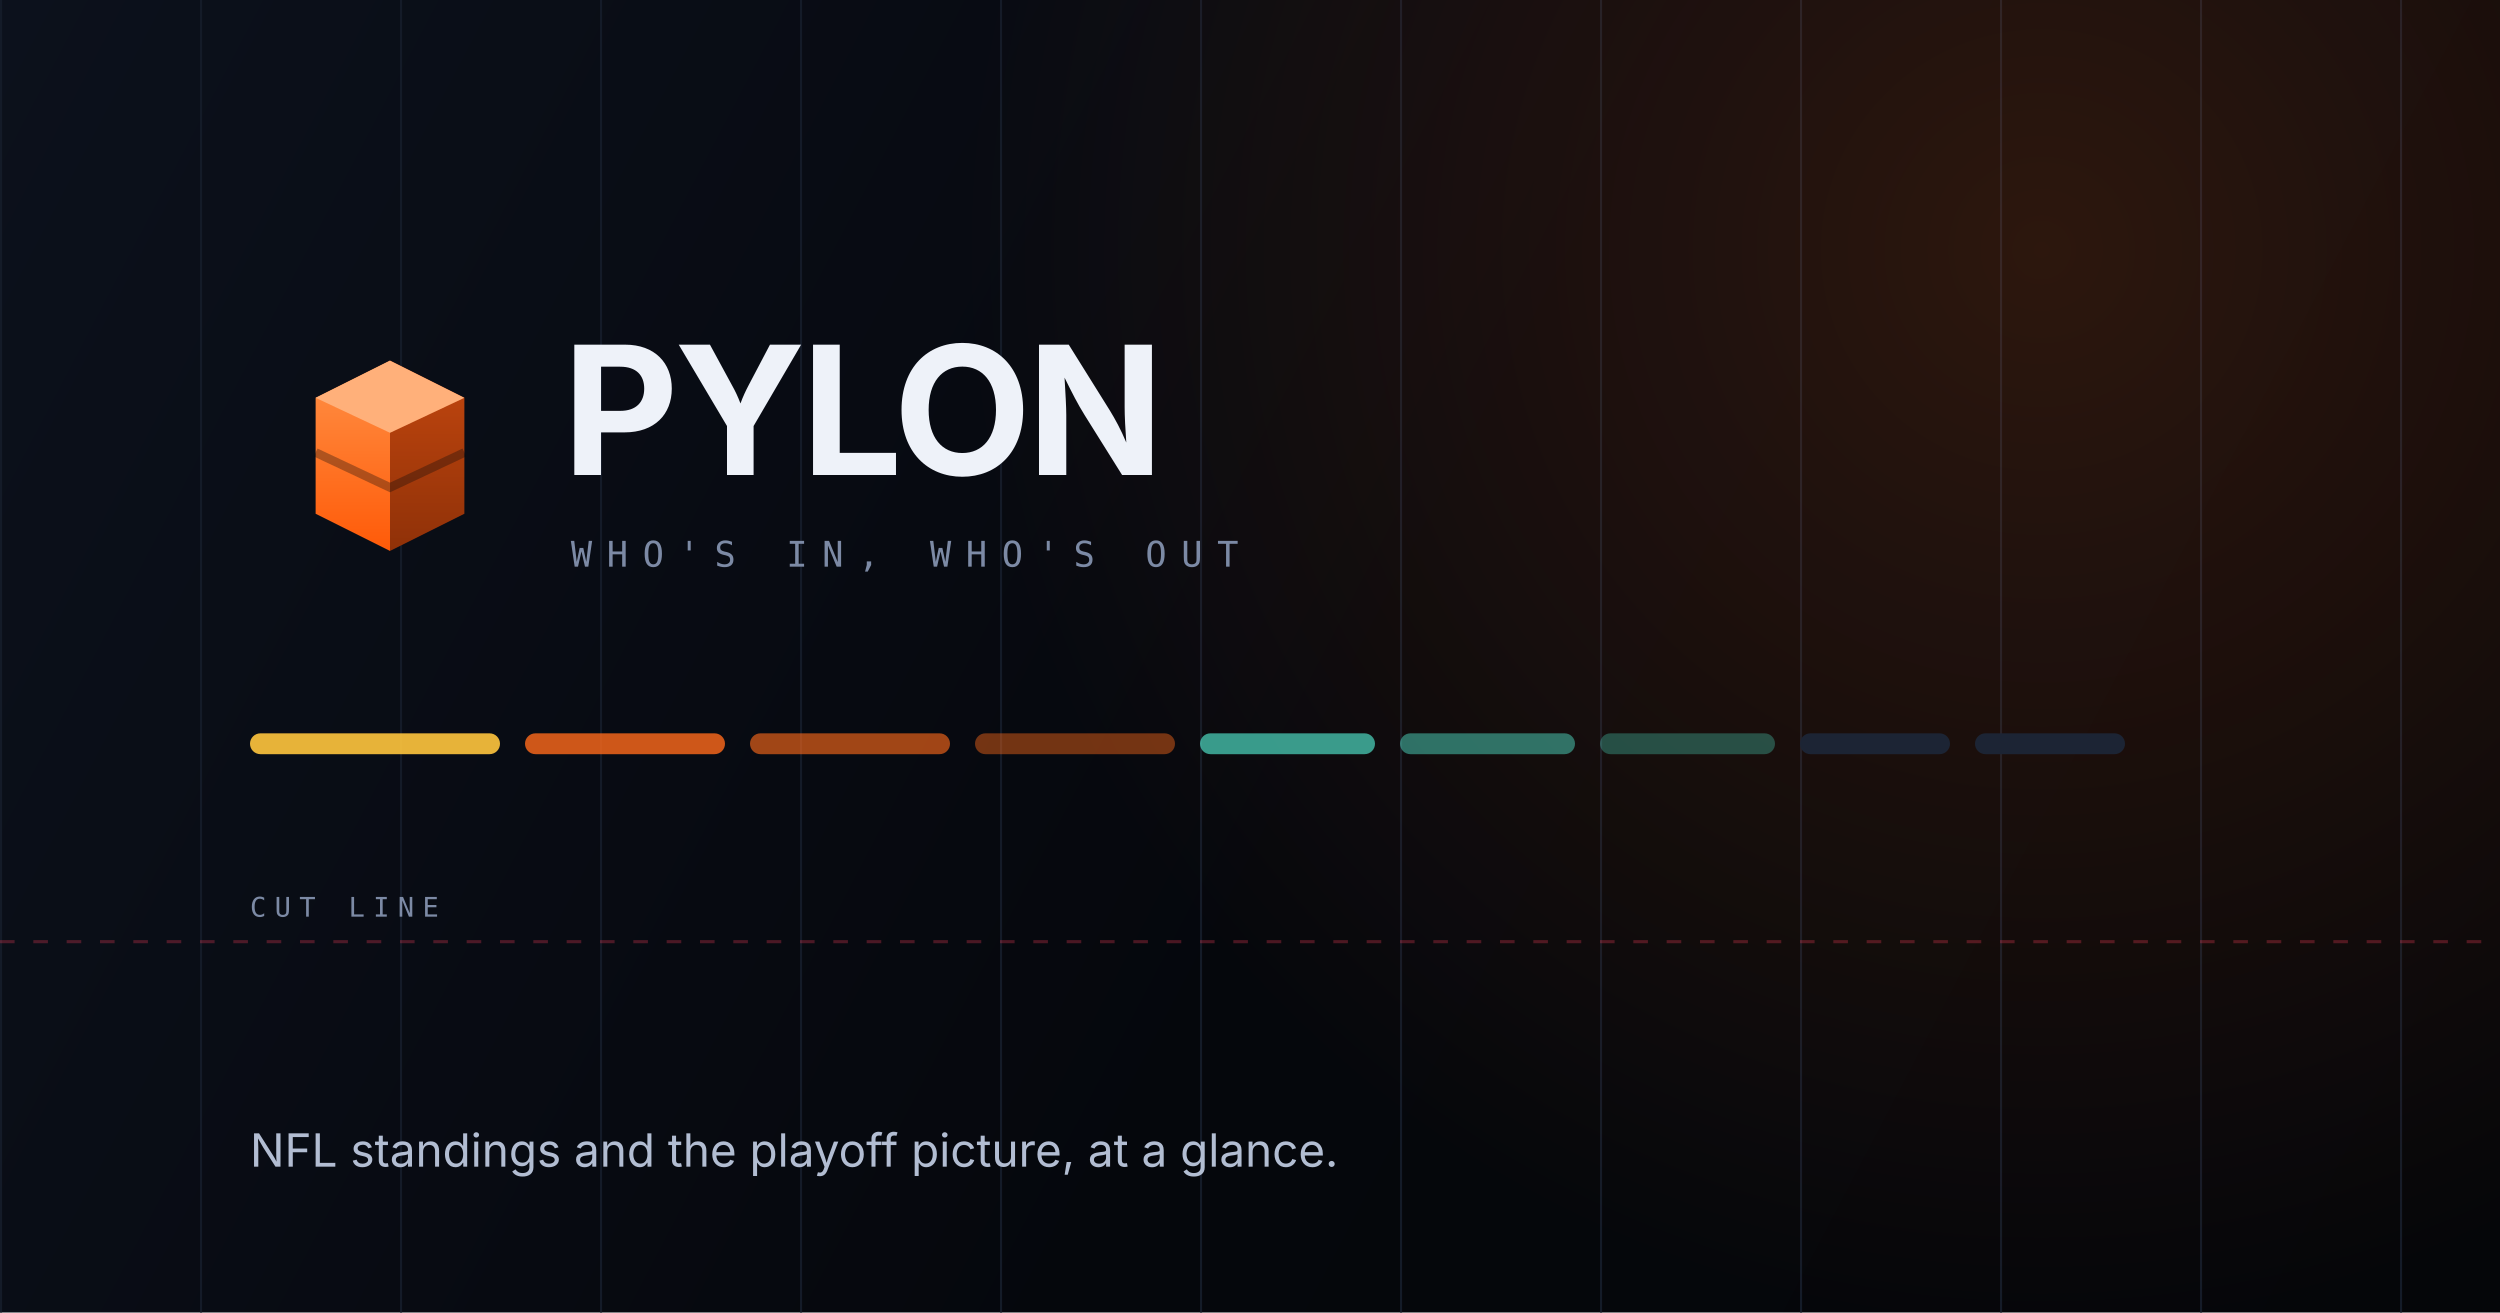
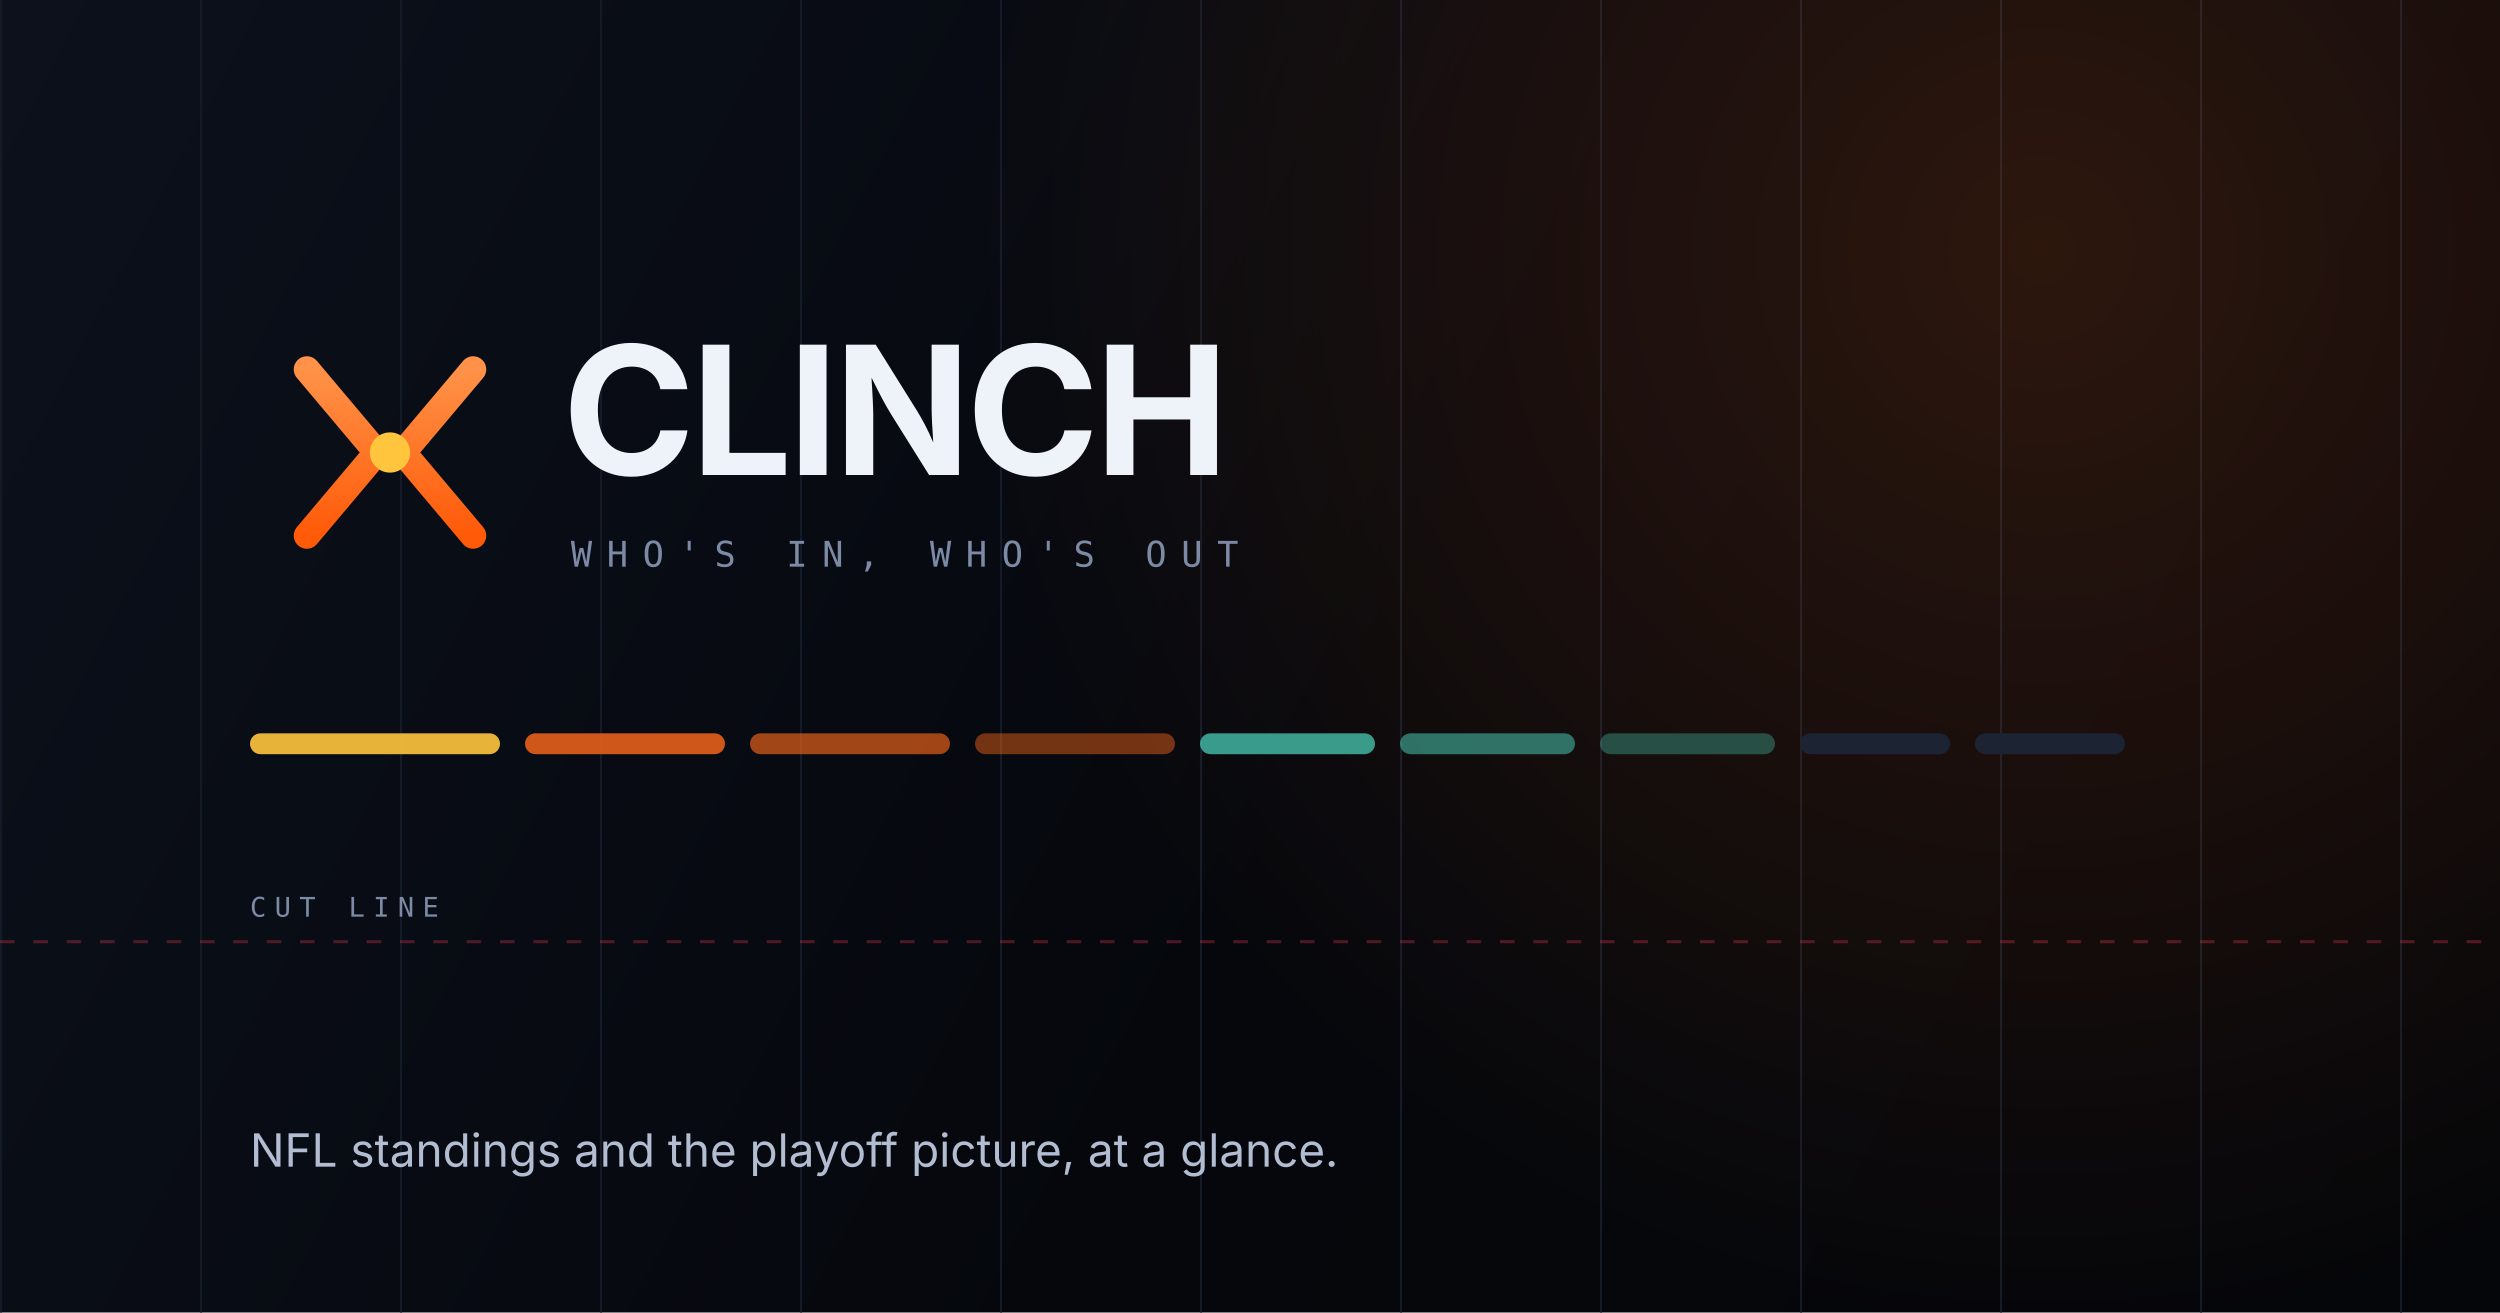
<svg xmlns="http://www.w3.org/2000/svg" width="1200" height="630" viewBox="0 0 1200 630">
  <defs>
    <linearGradient id="bgGrad" x1="0" y1="0" x2="1200" y2="630" gradientUnits="userSpaceOnUse">
      <stop offset="0" stop-color="#0c111c" />
      <stop offset="0.55" stop-color="#05070c" />
      <stop offset="1" stop-color="#050609" />
    </linearGradient>
    <radialGradient id="ambient" cx="980" cy="120" r="520" gradientUnits="userSpaceOnUse">
      <stop offset="0" stop-color="#ff6a1a" stop-opacity="0.16" />
      <stop offset="1" stop-color="#ff6a1a" stop-opacity="0" />
    </radialGradient>
    <linearGradient id="lit" x1="0" y1="0" x2="0" y2="1">
      <stop offset="0" stop-color="#ff9248" />
      <stop offset="1" stop-color="#ff5a08" />
    </linearGradient>
    <linearGradient id="shade" x1="0" y1="0" x2="0" y2="1">
      <stop offset="0" stop-color="#c4470f" />
      <stop offset="1" stop-color="#8f3108" />
    </linearGradient>
    <pattern id="yard" width="96" height="630" patternUnits="userSpaceOnUse">
      <rect x="0" y="0" width="1" height="630" fill="#141b28" />
    </pattern>
  </defs>
  <rect width="1200" height="630" fill="url(#bgGrad)" />
  <rect width="1200" height="630" fill="url(#yard)" />
  <rect width="1200" height="630" fill="url(#ambient)" />
  <g opacity="0.5">
    <path d="M 0 452 L 1200 452" stroke="#ff3d5a" stroke-width="1.5" stroke-dasharray="7 9" opacity="0.55" />
  </g>
  <g font-family="JetBrains Mono, ui-monospace, monospace" font-size="13" letter-spacing="4" fill="#7c8aa5">
    <text x="120" y="440">CUT LINE</text>
  </g>
  <g>
    <rect x="120" y="352" width="120" height="10" rx="5" fill="#ffc53d" opacity="0.9" />
    <rect x="252" y="352" width="96" height="10" rx="5" fill="#ff6a1a" opacity="0.8" />
    <rect x="360" y="352" width="96" height="10" rx="5" fill="#ff6a1a" opacity="0.62" />
    <rect x="468" y="352" width="96" height="10" rx="5" fill="#ff6a1a" opacity="0.44" />
    <rect x="576" y="352" width="84" height="10" rx="5" fill="#4dd8c0" opacity="0.7" />
    <rect x="672" y="352" width="84" height="10" rx="5" fill="#4dd8c0" opacity="0.5" />
    <rect x="768" y="352" width="84" height="10" rx="5" fill="#4dd8c0" opacity="0.32" />
    <rect x="864" y="352" width="72" height="10" rx="5" fill="#1c2434" />
    <rect x="948" y="352" width="72" height="10" rx="5" fill="#1c2434" />
  </g>
  <g transform="translate(120,150) scale(2.1)">
-     <path d="M 32 11 L 49 19.5 L 49 46 L 32 54.5 Z" fill="url(#shade)" />
-     <path d="M 32 11 L 15 19.5 L 15 46 L 32 54.5 Z" fill="url(#lit)" />
-     <path d="M 15 19.5 L 32 27.5 L 49 19.5 L 32 11 Z" fill="#ffb07a" />
-     <path d="M 15 32 L 32 40 L 49 32" fill="none" stroke="#05070c" stroke-width="2" stroke-opacity="0.32" />
+     <g stroke="url(#lit)" stroke-width="6" stroke-linecap="round" stroke-linejoin="round" fill="none">
+       <path d="M13 13 L29 32 L13 51" />
+       <path d="M51 13 L35 32 L51 51" />
+     </g>
+     <circle cx="32" cy="32" r="4.6" fill="#ffc53d" />
  </g>
-   <text x="270" y="228" font-family="Space Grotesk, Inter, system-ui, sans-serif" font-size="86" font-weight="700" letter-spacing="-2" fill="#eef2f9">PYLON</text>
+   <text x="270" y="228" font-family="Space Grotesk, Inter, system-ui, sans-serif" font-size="86" font-weight="700" letter-spacing="-2" fill="#eef2f9">CLINCH</text>
  <text x="274" y="272" font-family="JetBrains Mono, ui-monospace, monospace" font-size="17" letter-spacing="7" fill="#7c8aa5">WHO'S IN, WHO'S OUT</text>
  <text x="120" y="560" font-family="Space Grotesk, Inter, system-ui, sans-serif" font-size="22" fill="#b2bdd2">NFL standings and the playoff picture, at a glance.</text>
</svg>
